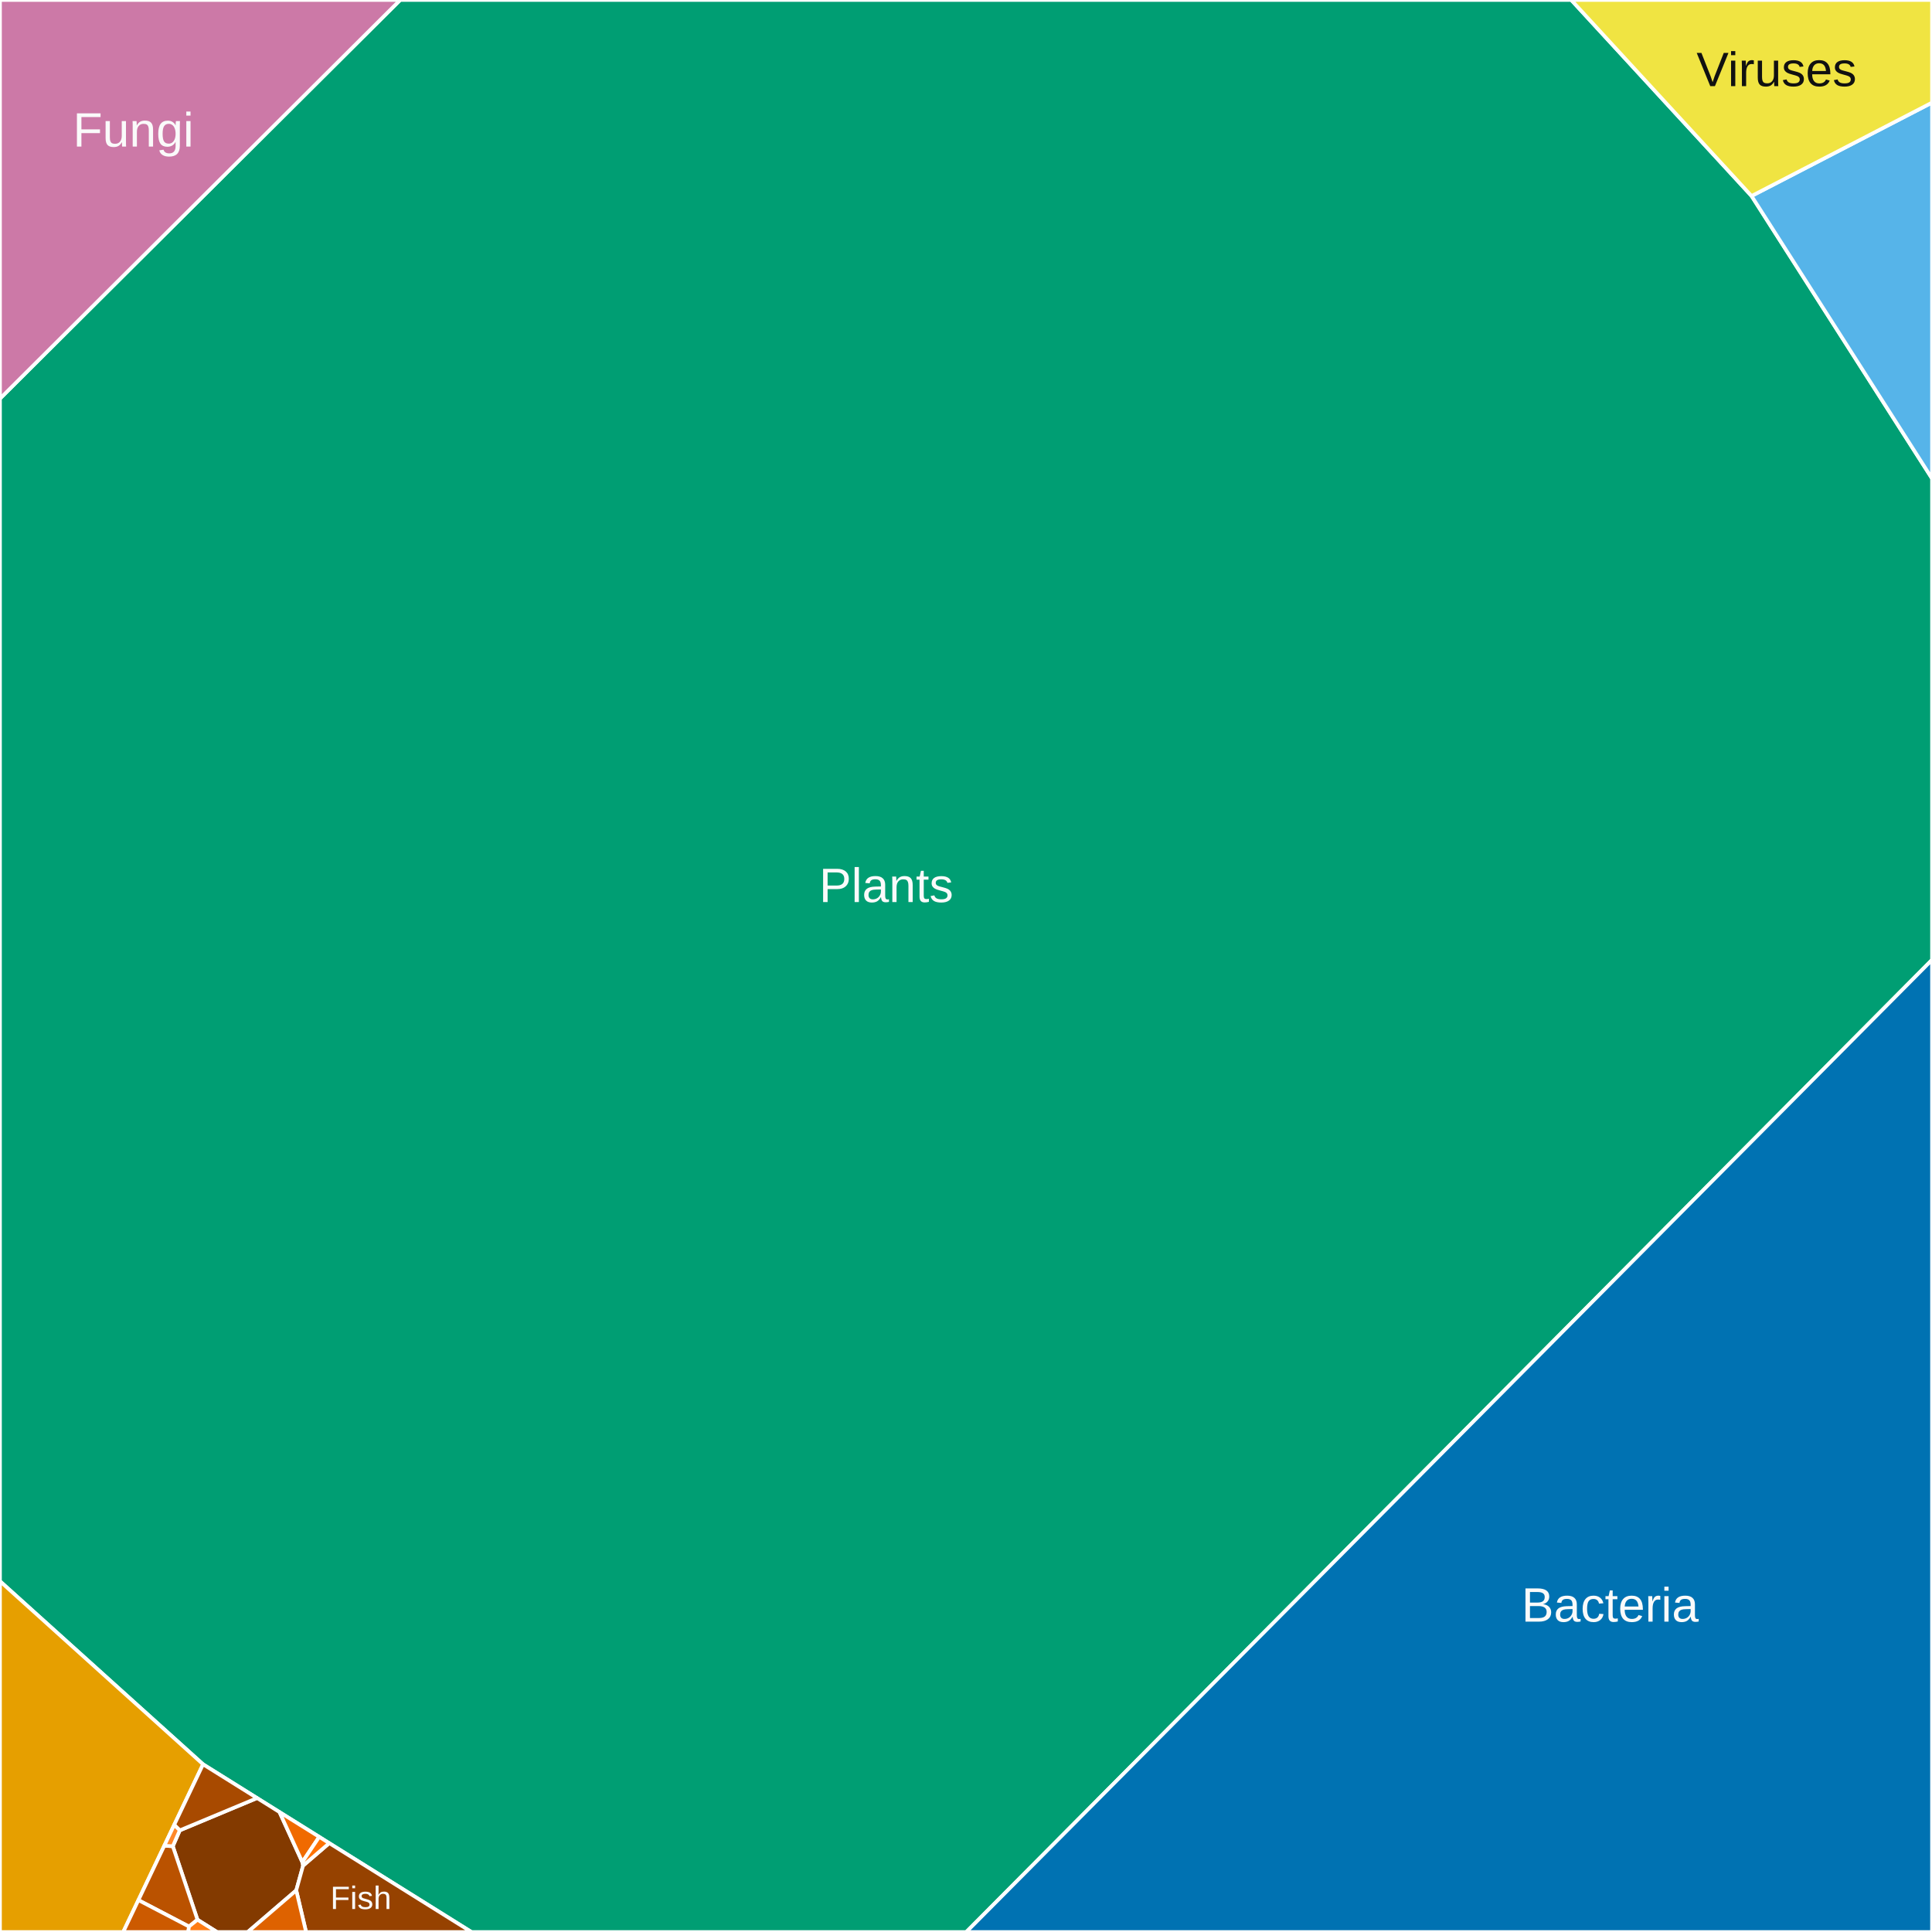
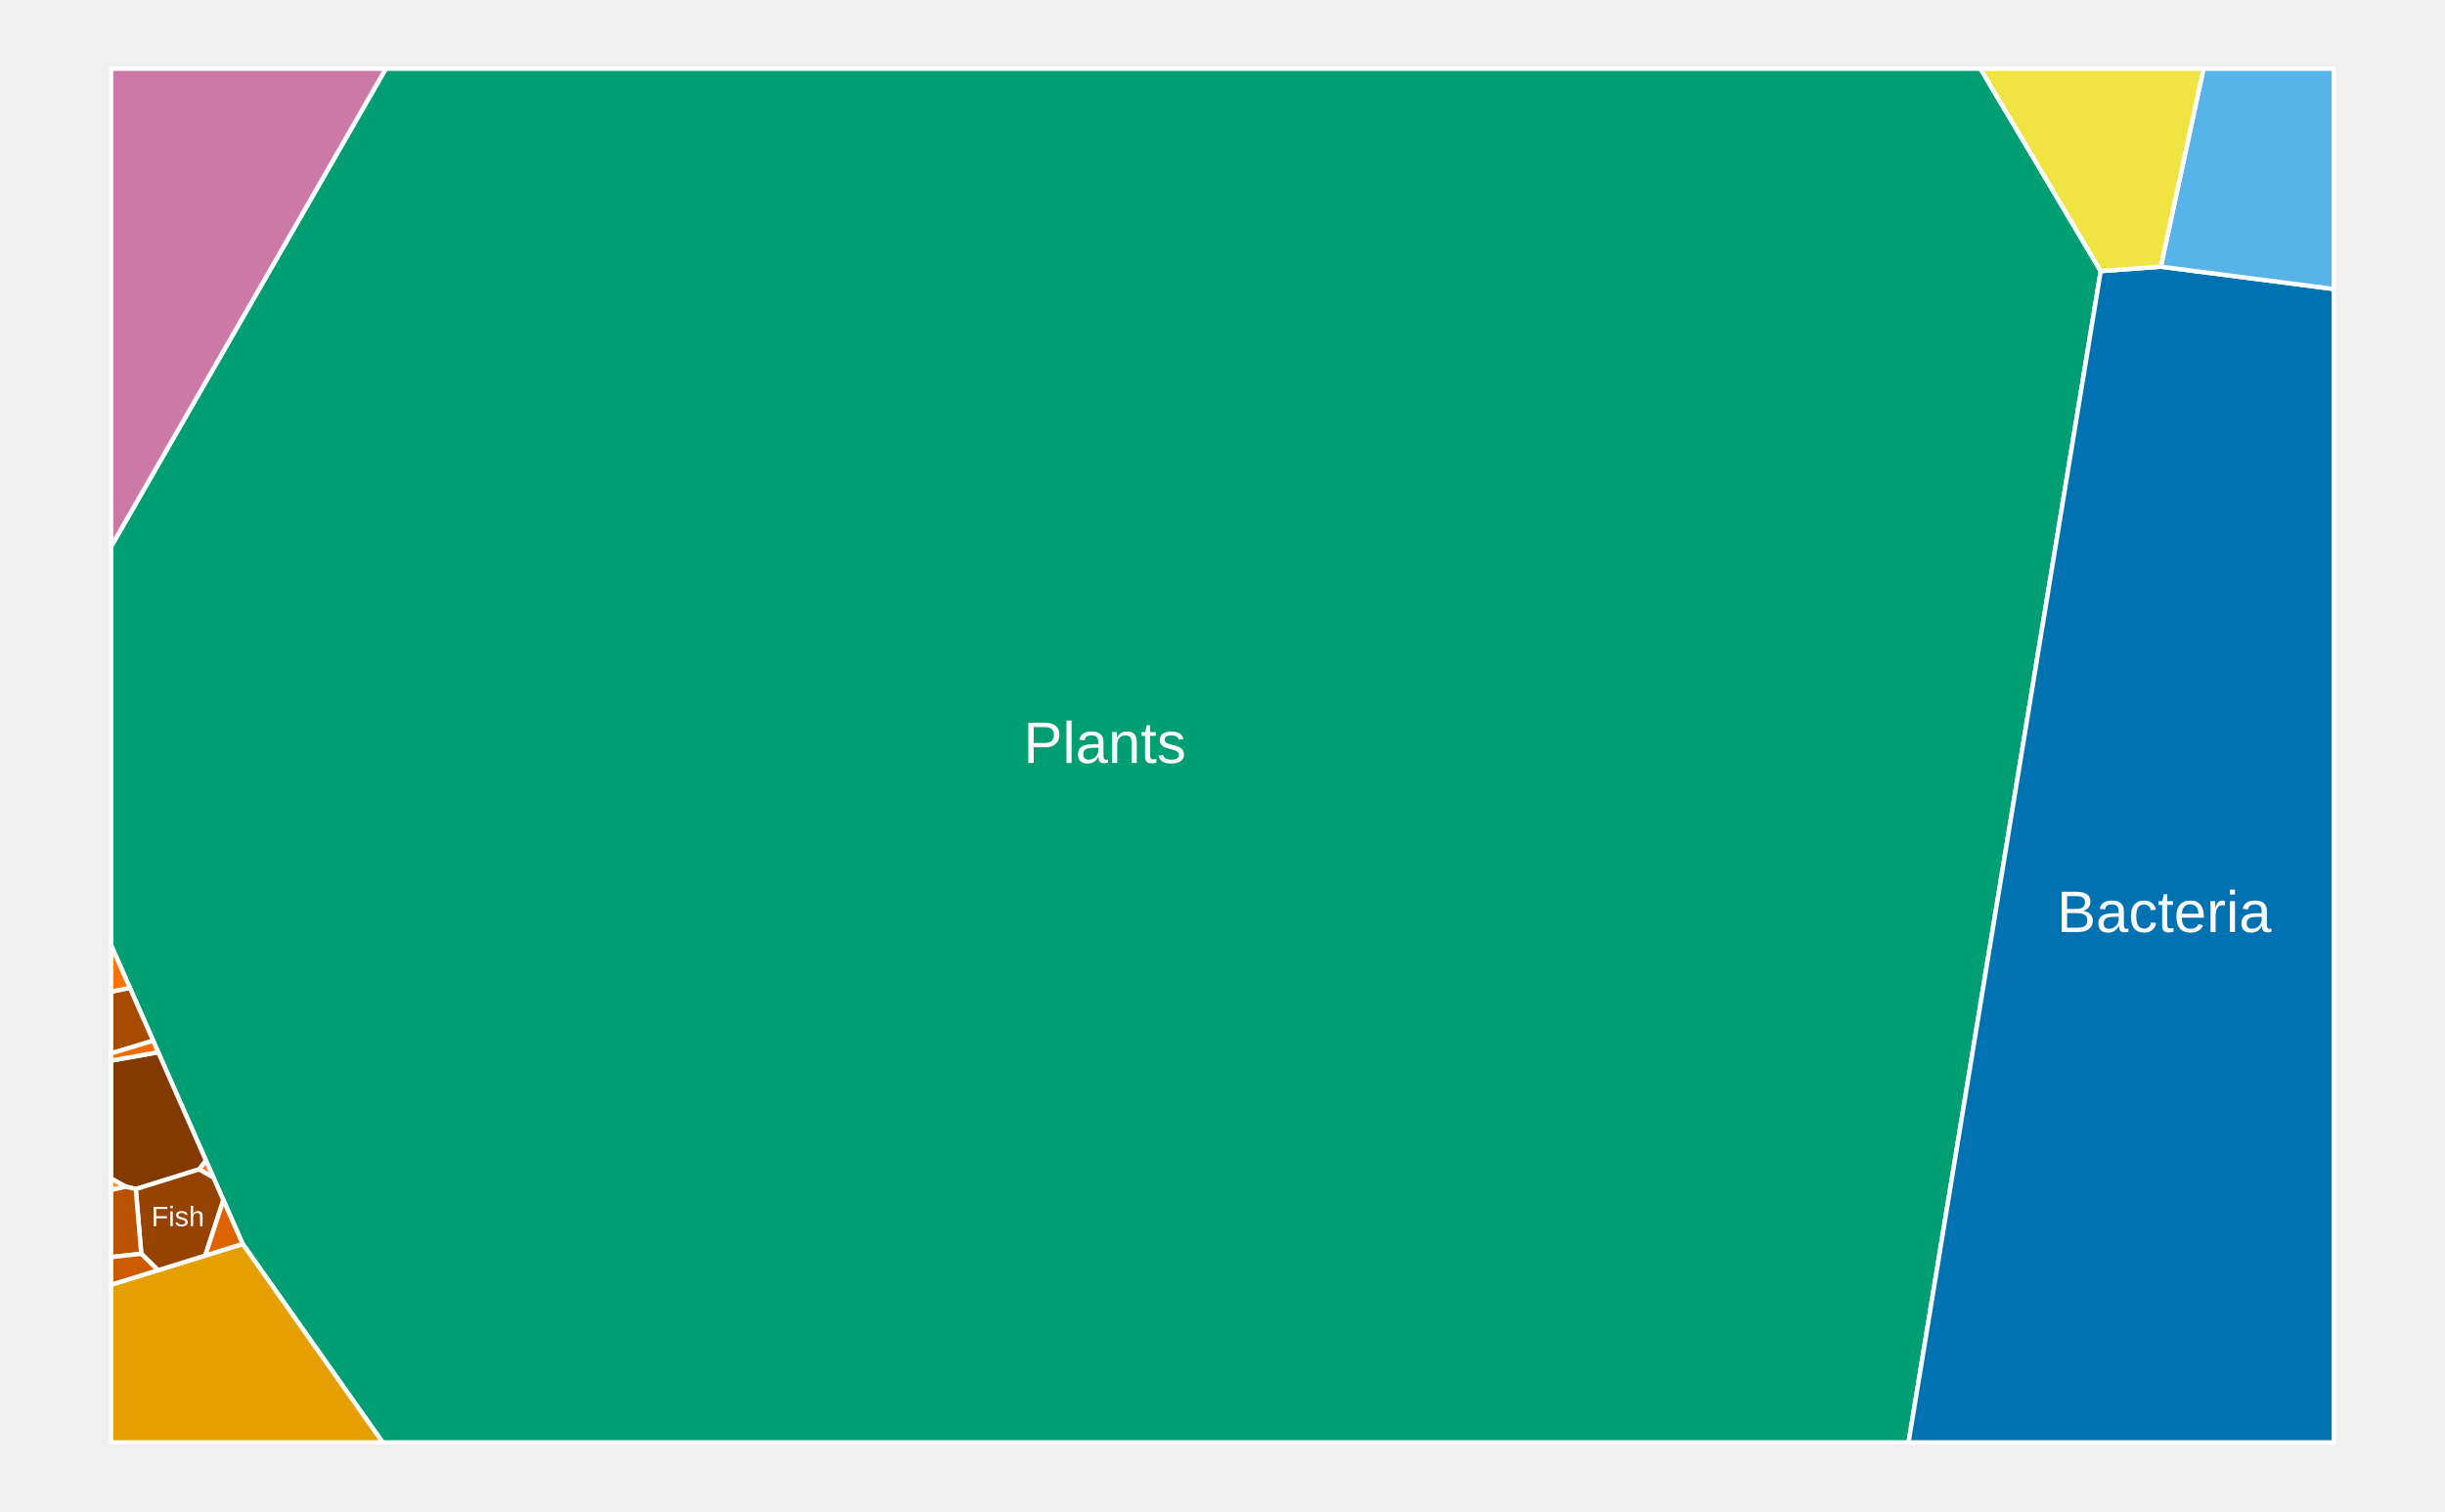
- <svg xmlns="http://www.w3.org/2000/svg" viewBox="0 0 800 800" width="800" height="800">
+ <svg xmlns="http://www.w3.org/2000/svg" viewBox="-18 141.662 836 516.676" width="836" height="516.676">
  <defs>
    <style>
      .cell { stroke: #FFFFFF; stroke-width: 1.5; stroke-linejoin: round; }
      .cell-label { font-family: "Helvetica Neue", Arial, sans-serif; text-anchor: middle; dominant-baseline: middle; }
    </style>
    <clipPath id="clip-Plants">
-       <path d="M800.00,198.11 L725.28,81.15 L650.63,0.00 L165.70,0.00 L0.00,165.05 L0.00,654.76 L84.08,730.56 L195.22,800.00 L400.12,800.00 L800.00,397.47 Z" />
+       <path d="M634.58,634.85 L700.28,234.36 L659.17,165.15 L113.92,165.15 L20.00,328.52 L20.00,464.89 L64.98,566.99 L112.84,634.85 Z" />
    </clipPath>
    <clipPath id="clip-Bacteria">
-       <path d="M800.00,397.47 L400.12,800.00 L800.00,800.00 Z" />
-     </clipPath>
-     <clipPath id="clip-Fungi">
-       <path d="M0.00,0.00 L0.00,165.05 L165.70,-0.00 Z" />
+       <path d="M700.28,234.36 L634.58,634.85 L780.00,634.85 L780.00,240.48 L720.83,232.85 Z" />
    </clipPath>
    <clipPath id="clip-Fish">
-       <path d="M136.33,763.21 L125.51,772.51 L122.67,782.75 L126.74,800.00 L195.22,800.00 Z" />
-     </clipPath>
-     <clipPath id="clip-Viruses">
-       <path d="M650.63,0.00 L725.28,81.15 L800.00,42.49 L800.00,0.00 Z" />
+       <path d="M54.96,544.24 L50.14,541.47 L28.43,548.23 L30.30,570.35 L36.04,575.97 L52.19,570.96 L58.38,552.01 Z" />
    </clipPath>
  </defs>
  <g id="voronoi-treemap">
    <g id="group-LivingEarth">
-       <path id="cell-Plants" class="cell" d="M800.00,198.11 L725.28,81.15 L650.63,0.00 L165.70,0.00 L0.00,165.05 L0.00,654.76 L84.08,730.56 L195.22,800.00 L400.12,800.00 L800.00,397.47 Z" fill="#009E73">
+       <path id="cell-Plants" class="cell" d="M634.58,634.85 L700.28,234.36 L659.17,165.15 L113.92,165.15 L20.00,328.52 L20.00,464.89 L64.98,566.99 L112.84,634.85 Z" fill="#009E73">
          </path>
-       <text class="cell-label" x="366.99" y="367.85" font-size="20.0" fill="#FAFAFA" clip-path="url(#clip-Plants)">Plants</text>
-       <path id="cell-Bacteria" class="cell" d="M800.00,397.47 L400.12,800.00 L800.00,800.00 Z" fill="#0072B2">
+       <text class="cell-label" x="359.75" y="396.86" font-size="20.0" fill="#FAFAFA" clip-path="url(#clip-Plants)">Plants</text>
+       <path id="cell-Bacteria" class="cell" d="M700.28,234.36 L634.58,634.85 L780.00,634.85 L780.00,240.48 L720.83,232.85 Z" fill="#0072B2">
          </path>
-       <text class="cell-label" x="666.71" y="665.82" font-size="20.0" fill="#FAFAFA" clip-path="url(#clip-Bacteria)">Bacteria</text>
-       <path id="cell-Fungi" class="cell" d="M0.00,0.00 L0.00,165.05 L165.70,-0.00 Z" fill="#CC79A7">
+       <text class="cell-label" x="721.98" y="454.67" font-size="20.0" fill="#FAFAFA" clip-path="url(#clip-Bacteria)">Bacteria</text>
+       <path id="cell-Fungi" class="cell" d="M20.00,165.15 L20.00,328.52 L113.92,165.15 Z" fill="#CC79A7">
          </path>
-       <text class="cell-label" x="55.23" y="55.02" font-size="20.0" fill="#FAFAFA" clip-path="url(#clip-Fungi)">Fungi</text>
-       <path id="cell-Archaea" class="cell" d="M0.00,654.76 L-0.00,800.00 L51.02,800.00 L84.08,730.56 Z" fill="#E69F00">
+       <path id="cell-Archaea" class="cell" d="M112.84,634.85 L64.98,566.99 L20.00,580.95 L20.00,634.85 Z" fill="#E69F00">
          </path>
-       <path id="cell-Protists" class="cell" d="M800.00,42.49 L725.28,81.15 L800.00,198.11 Z" fill="#56B4E9">
+       <path id="cell-Protists" class="cell" d="M780.00,165.15 L735.43,165.15 L720.83,232.85 L780.00,240.48 Z" fill="#56B4E9">
          </path>
      <g id="group-Animals">
-         <path id="cell-Arthropods" class="cell" d="M115.74,750.35 L106.45,744.54 L74.44,757.91 L71.56,764.49 L81.77,794.91 L89.87,800.00 L102.59,800.00 L122.67,782.75 L125.51,772.51 L125.19,771.06 Z" fill="#833A00">
+         <path id="cell-Arthropods" class="cell" d="M50.14,541.47 L52.42,538.48 L36.10,501.44 L20.00,504.30 L20.00,544.65 L24.92,547.36 L28.43,548.23 Z" fill="#833A00">
            </path>
-         <path id="cell-Fish" class="cell" d="M136.33,763.21 L125.51,772.51 L122.67,782.75 L126.74,800.00 L195.22,800.00 Z" fill="#964200">
+         <path id="cell-Fish" class="cell" d="M54.96,544.24 L50.14,541.47 L28.43,548.23 L30.30,570.35 L36.04,575.97 L52.19,570.96 L58.38,552.01 Z" fill="#964200">
            </path>
-         <text class="cell-label" x="149.44" y="786.68" font-size="13.4" fill="#FAFAFA" clip-path="url(#clip-Fish)">Fish</text>
-         <path id="cell-Mollusks" class="cell" d="M106.45,744.54 L84.08,730.56 L72.13,755.65 L74.44,757.91 Z" fill="#A84A00">
+         <text class="cell-label" x="42.81" y="558.18" font-size="9.6" fill="#FAFAFA" clip-path="url(#clip-Fish)">Fish</text>
+         <path id="cell-Mollusks" class="cell" d="M26.41,479.43 L20.00,480.73 L20.00,501.85 L34.37,497.50 Z" fill="#A84A00">
            </path>
-         <path id="cell-Annelids" class="cell" d="M81.77,794.91 L71.56,764.49 L68.03,764.27 L57.31,786.80 L78.26,797.74 Z" fill="#BA5200">
+         <path id="cell-Annelids" class="cell" d="M20.00,571.49 L30.30,570.35 L28.43,548.23 L24.92,547.36 L20.00,548.49 Z" fill="#BA5200">
            </path>
-         <path id="cell-Cnidarians" class="cell" d="M51.02,800.00 L77.94,800.00 L78.26,797.74 L57.31,786.80 Z" fill="#CC5A00">
+         <path id="cell-Cnidarians" class="cell" d="M20.00,580.95 L36.04,575.97 L30.30,570.35 L20.00,571.49 Z" fill="#CC5A00">
            </path>
-         <path id="cell-Livestock" class="cell" d="M126.74,800.00 L122.67,782.75 L102.59,800.00 Z" fill="#DE6200">
+         <path id="cell-Livestock" class="cell" d="M64.98,566.99 L58.38,552.01 L52.19,570.96 Z" fill="#DE6200">
            </path>
-         <path id="cell-Humans" class="cell" d="M115.74,750.35 L125.19,771.06 L132.18,760.61 Z" fill="#F06A00">
+         <path id="cell-Humans" class="cell" d="M34.37,497.50 L20.00,501.85 L20.00,504.30 L36.10,501.44 Z" fill="#F06A00">
            </path>
-         <path id="cell-Nematodes" class="cell" d="M132.18,760.61 L125.19,771.06 L125.51,772.51 L136.33,763.21 Z" fill="#FF7203">
+         <path id="cell-Nematodes" class="cell" d="M20.00,480.73 L26.41,479.43 L20.00,464.89 Z" fill="#FF7203">
            </path>
-         <path id="cell-Wildmammals" class="cell" d="M89.87,800.00 L81.77,794.91 L78.26,797.74 L77.94,800.00 Z" fill="#FF7D15">
+         <path id="cell-Wildmammals" class="cell" d="M52.42,538.48 L50.14,541.47 L54.96,544.24 Z" fill="#FF7D15">
            </path>
-         <path id="cell-Wildbirds" class="cell" d="M74.44,757.91 L72.13,755.65 L68.03,764.27 L71.56,764.49 Z" fill="#FF8728">
+         <path id="cell-Wildbirds" class="cell" d="M20.00,548.49 L24.92,547.36 L20.00,544.65 Z" fill="#FF8728">
            </path>
      </g>
-       <path id="cell-Viruses" class="cell" d="M650.63,0.00 L725.28,81.15 L800.00,42.49 L800.00,0.00 Z" fill="#F0E442">
+       <path id="cell-Viruses" class="cell" d="M659.17,165.15 L700.28,234.36 L720.83,232.85 L735.43,165.15 Z" fill="#F0E442">
          </path>
-       <text class="cell-label" x="735.64" y="29.99" font-size="20.0" fill="#111111" clip-path="url(#clip-Viruses)">Viruses</text>
    </g>
  </g>
</svg>
